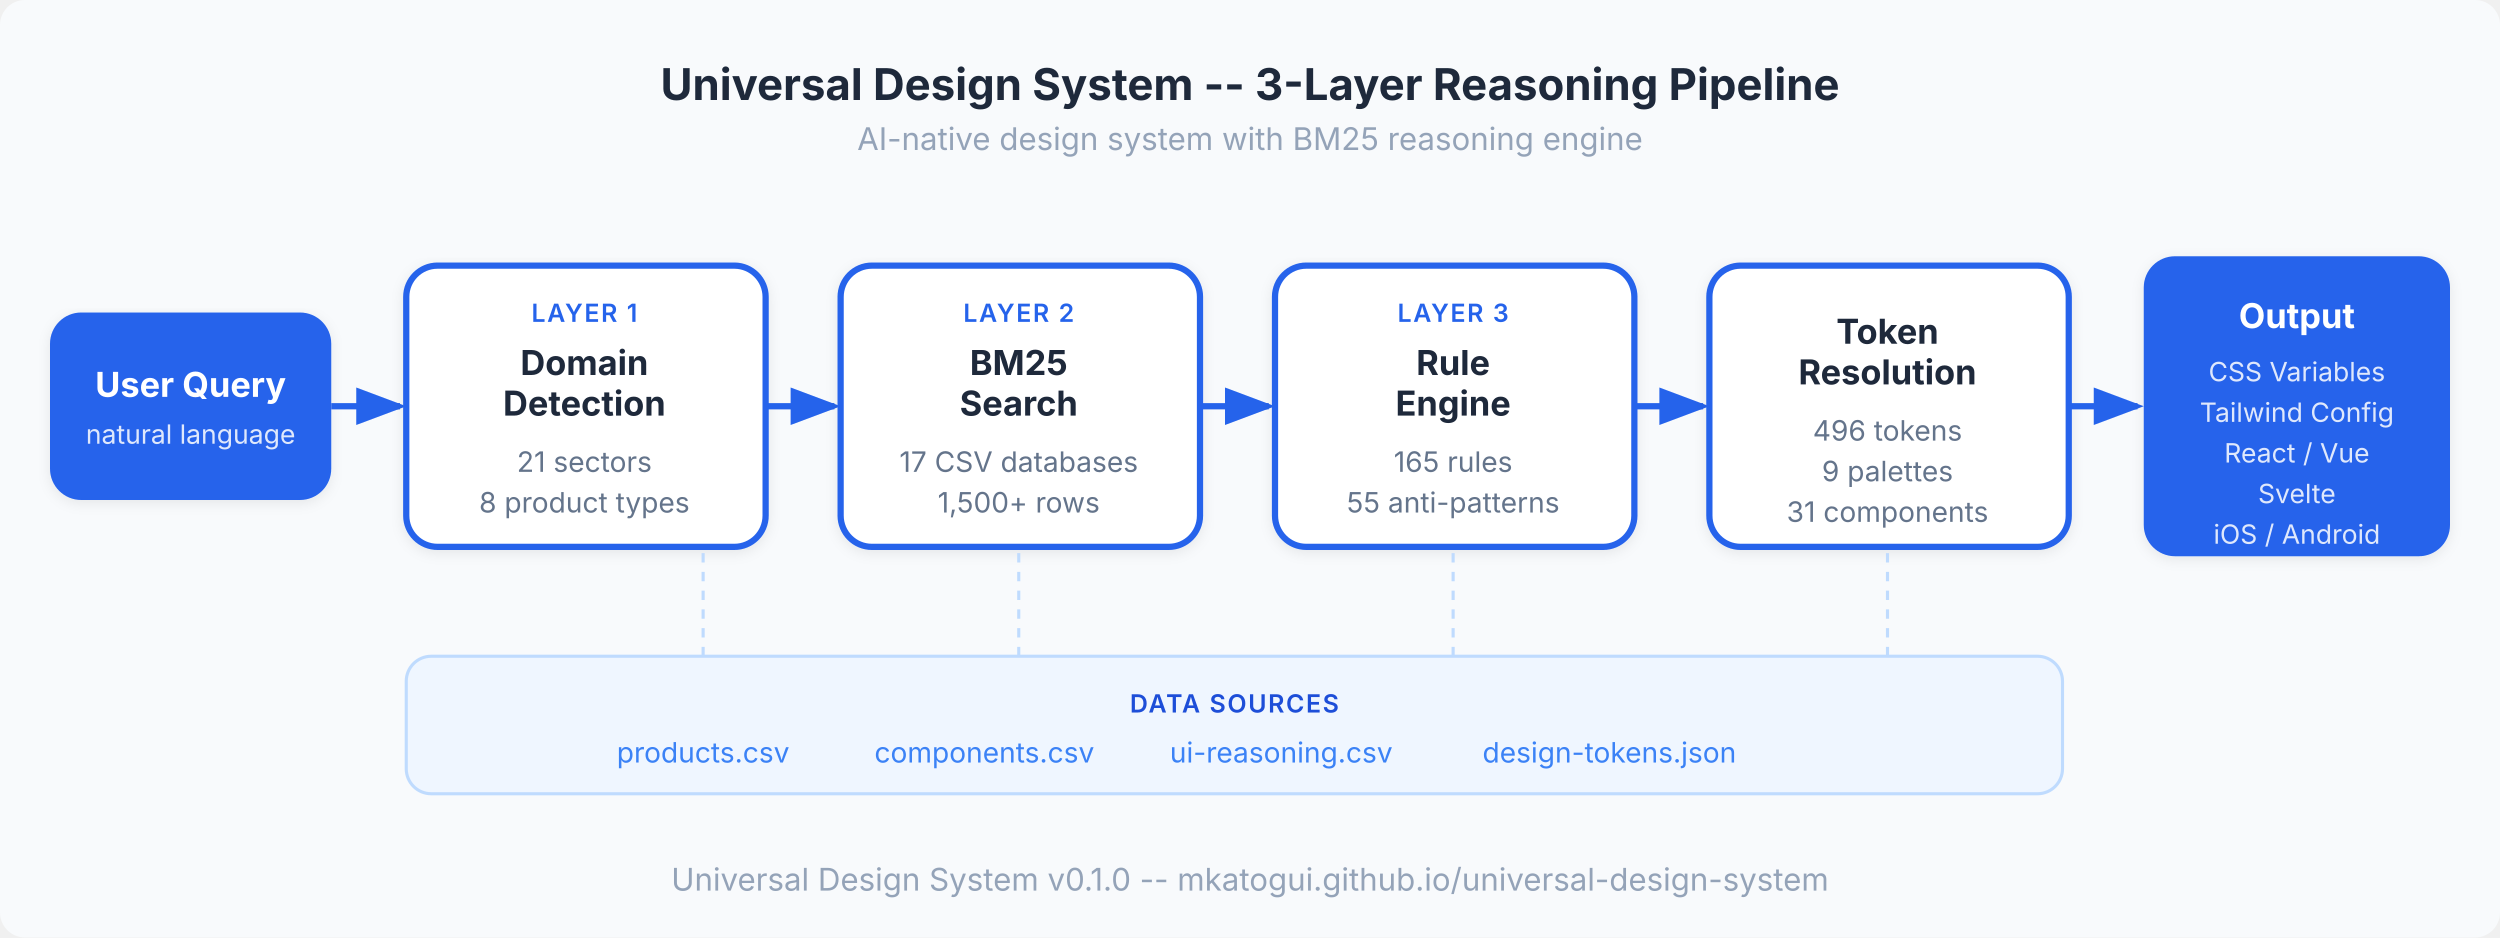
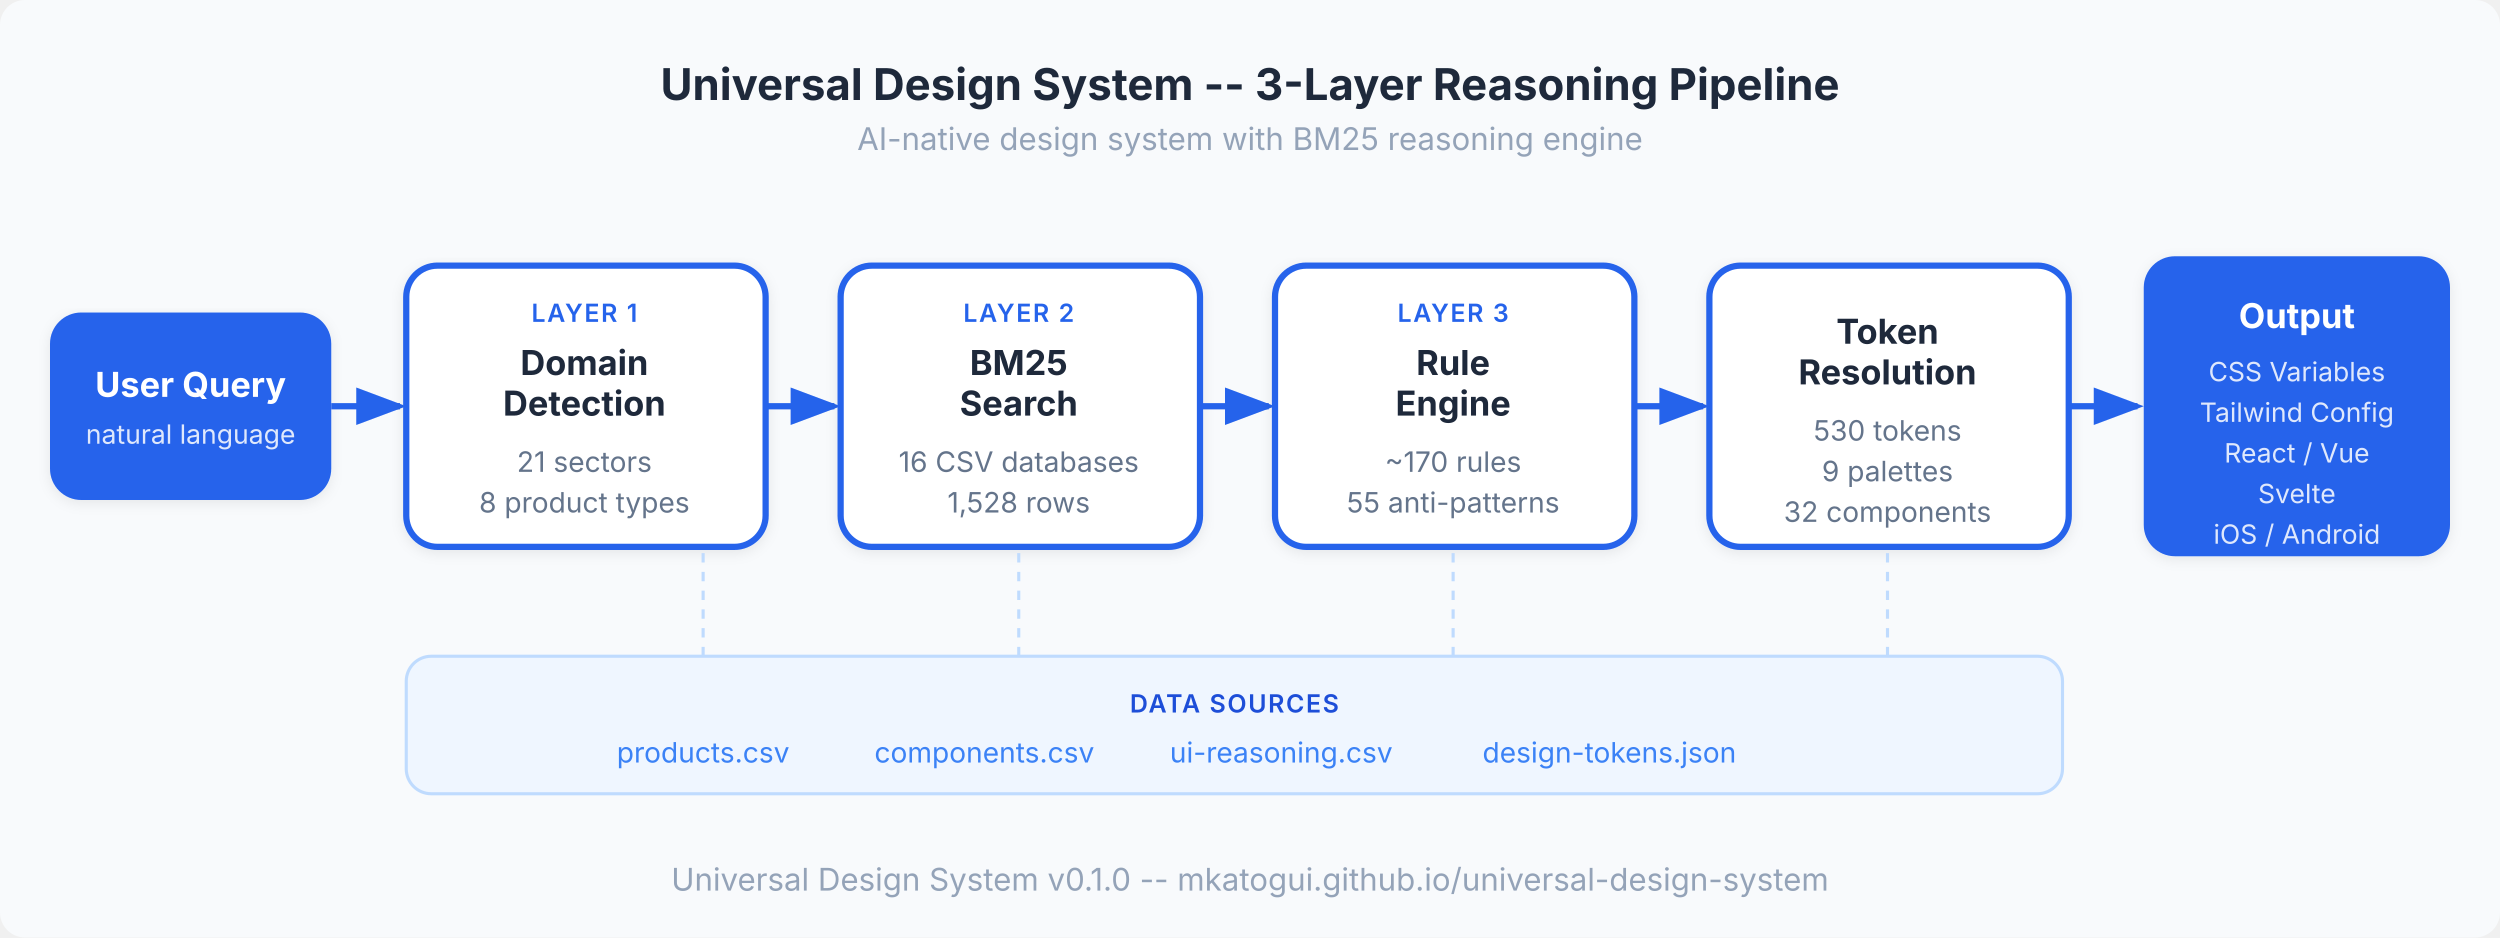
<svg xmlns="http://www.w3.org/2000/svg" viewBox="0 0 800 300" width="800" height="300">
  <defs>
    <style>
      .stage-box { fill: #ffffff; stroke: #2563EB; stroke-width: 2; rx: 10; ry: 10; }
      .stage-title { font-family: -apple-system, BlinkMacSystemFont, 'Segoe UI', sans-serif; font-size: 11px; font-weight: 700; fill: #1e293b; text-anchor: middle; }
      .stage-stat { font-family: -apple-system, BlinkMacSystemFont, 'Segoe UI', sans-serif; font-size: 9px; font-weight: 400; fill: #64748b; text-anchor: middle; }
      .arrow { fill: none; stroke: #2563EB; stroke-width: 2; marker-end: url(#arrowhead); }
      .input-box { fill: #2563EB; stroke: none; rx: 10; ry: 10; }
      .input-text { font-family: -apple-system, BlinkMacSystemFont, 'Segoe UI', sans-serif; font-size: 11px; font-weight: 700; fill: #ffffff; text-anchor: middle; }
      .output-box { fill: #2563EB; stroke: none; rx: 10; ry: 10; }
      .output-text { font-family: -apple-system, BlinkMacSystemFont, 'Segoe UI', sans-serif; font-size: 11px; font-weight: 700; fill: #ffffff; text-anchor: middle; }
      .output-stat { font-family: -apple-system, BlinkMacSystemFont, 'Segoe UI', sans-serif; font-size: 8.5px; font-weight: 400; fill: rgba(255,255,255,0.85); text-anchor: middle; }
      .layer-label { font-family: -apple-system, BlinkMacSystemFont, 'Segoe UI', sans-serif; font-size: 8px; font-weight: 600; fill: #2563EB; text-anchor: middle; letter-spacing: 0.5px; }
      .header { font-family: -apple-system, BlinkMacSystemFont, 'Segoe UI', sans-serif; font-size: 14px; font-weight: 700; fill: #1e293b; text-anchor: middle; }
      .subheader { font-family: -apple-system, BlinkMacSystemFont, 'Segoe UI', sans-serif; font-size: 10px; font-weight: 400; fill: #94a3b8; text-anchor: middle; }
    </style>
    <marker id="arrowhead" markerWidth="8" markerHeight="6" refX="7" refY="3" orient="auto" markerUnits="strokeWidth">
      <polygon points="0 0, 8 3, 0 6" fill="#2563EB" />
    </marker>
    <filter id="shadow" x="-4%" y="-4%" width="108%" height="116%">
      <feDropShadow dx="0" dy="1" stdDeviation="2" flood-color="#000000" flood-opacity="0.08" />
    </filter>
  </defs>
  <rect width="800" height="300" fill="#f8fafc" rx="8" ry="8" />
  <text x="400" y="32" class="header">Universal Design System -- 3-Layer Reasoning Pipeline</text>
  <text x="400" y="48" class="subheader">AI-native design system with BM25 reasoning engine</text>
  <rect x="16" y="100" width="90" height="60" class="input-box" filter="url(#shadow)" />
  <text x="61" y="127" class="input-text">User Query</text>
  <text x="61" y="142" class="output-stat">natural language</text>
  <line x1="106" y1="130" x2="128" y2="130" class="arrow" />
  <g filter="url(#shadow)">
    <rect x="130" y="85" width="115" height="90" class="stage-box" />
  </g>
  <text x="187" y="103" class="layer-label">LAYER 1</text>
  <text x="187" y="120" class="stage-title">Domain</text>
  <text x="187" y="133" class="stage-title">Detection</text>
  <text x="187" y="151" class="stage-stat">21 sectors</text>
  <text x="187" y="164" class="stage-stat">8 product types</text>
  <line x1="245" y1="130" x2="267" y2="130" class="arrow" />
  <g filter="url(#shadow)">
    <rect x="269" y="85" width="115" height="90" class="stage-box" />
  </g>
  <text x="326" y="103" class="layer-label">LAYER 2</text>
  <text x="326" y="120" class="stage-title">BM25</text>
  <text x="326" y="133" class="stage-title">Search</text>
-   <text x="326" y="151" class="stage-stat">17 CSV databases</text>
-   <text x="326" y="164" class="stage-stat">1,500+ rows</text>
+   <text x="326" y="151" class="stage-stat">16 CSV databases</text>
+   <text x="326" y="164" class="stage-stat">1,528 rows</text>
  <line x1="384" y1="130" x2="406" y2="130" class="arrow" />
  <g filter="url(#shadow)">
    <rect x="408" y="85" width="115" height="90" class="stage-box" />
  </g>
  <text x="465" y="103" class="layer-label">LAYER 3</text>
  <text x="465" y="120" class="stage-title">Rule</text>
  <text x="465" y="133" class="stage-title">Engine</text>
-   <text x="465" y="151" class="stage-stat">165 rules</text>
+   <text x="465" y="151" class="stage-stat">~170 rules</text>
  <text x="465" y="164" class="stage-stat">55 anti-patterns</text>
  <line x1="523" y1="130" x2="545" y2="130" class="arrow" />
  <g filter="url(#shadow)">
    <rect x="547" y="85" width="115" height="90" class="stage-box" />
  </g>
  <text x="604" y="110" class="stage-title">Token</text>
  <text x="604" y="123" class="stage-title">Resolution</text>
-   <text x="604" y="141" class="stage-stat">496 tokens</text>
+   <text x="604" y="141" class="stage-stat">530 tokens</text>
  <text x="604" y="154" class="stage-stat">9 palettes</text>
-   <text x="604" y="167" class="stage-stat">31 components</text>
+   <text x="604" y="167" class="stage-stat">32 components</text>
  <line x1="662" y1="130" x2="684" y2="130" class="arrow" />
  <rect x="686" y="82" width="98" height="96" class="output-box" filter="url(#shadow)" />
  <text x="735" y="105" class="output-text">Output</text>
  <text x="735" y="122" class="output-stat">CSS Variables</text>
  <text x="735" y="135" class="output-stat">Tailwind Config</text>
  <text x="735" y="148" class="output-stat">React / Vue</text>
  <text x="735" y="161" class="output-stat">Svelte</text>
  <text x="735" y="174" class="output-stat">iOS / Android</text>
  <rect x="130" y="210" width="530" height="44" rx="8" ry="8" fill="#eff6ff" stroke="#bfdbfe" stroke-width="1" />
  <text x="395" y="228" class="layer-label" style="fill: #1d4ed8;">DATA SOURCES</text>
  <text x="225" y="244" class="stage-stat" style="fill: #3b82f6;">products.csv</text>
  <text x="315" y="244" class="stage-stat" style="fill: #3b82f6;">components.csv</text>
  <text x="410" y="244" class="stage-stat" style="fill: #3b82f6;">ui-reasoning.csv</text>
  <text x="515" y="244" class="stage-stat" style="fill: #3b82f6;">design-tokens.json</text>
  <line x1="225" y1="210" x2="225" y2="175" stroke="#bfdbfe" stroke-width="1" stroke-dasharray="3,3" />
  <line x1="326" y1="210" x2="326" y2="175" stroke="#bfdbfe" stroke-width="1" stroke-dasharray="3,3" />
  <line x1="465" y1="210" x2="465" y2="175" stroke="#bfdbfe" stroke-width="1" stroke-dasharray="3,3" />
  <line x1="604" y1="210" x2="604" y2="175" stroke="#bfdbfe" stroke-width="1" stroke-dasharray="3,3" />
  <text x="400" y="285" class="subheader">Universal Design System v0.1.0 -- mkatogui.github.io/universal-design-system</text>
</svg>
